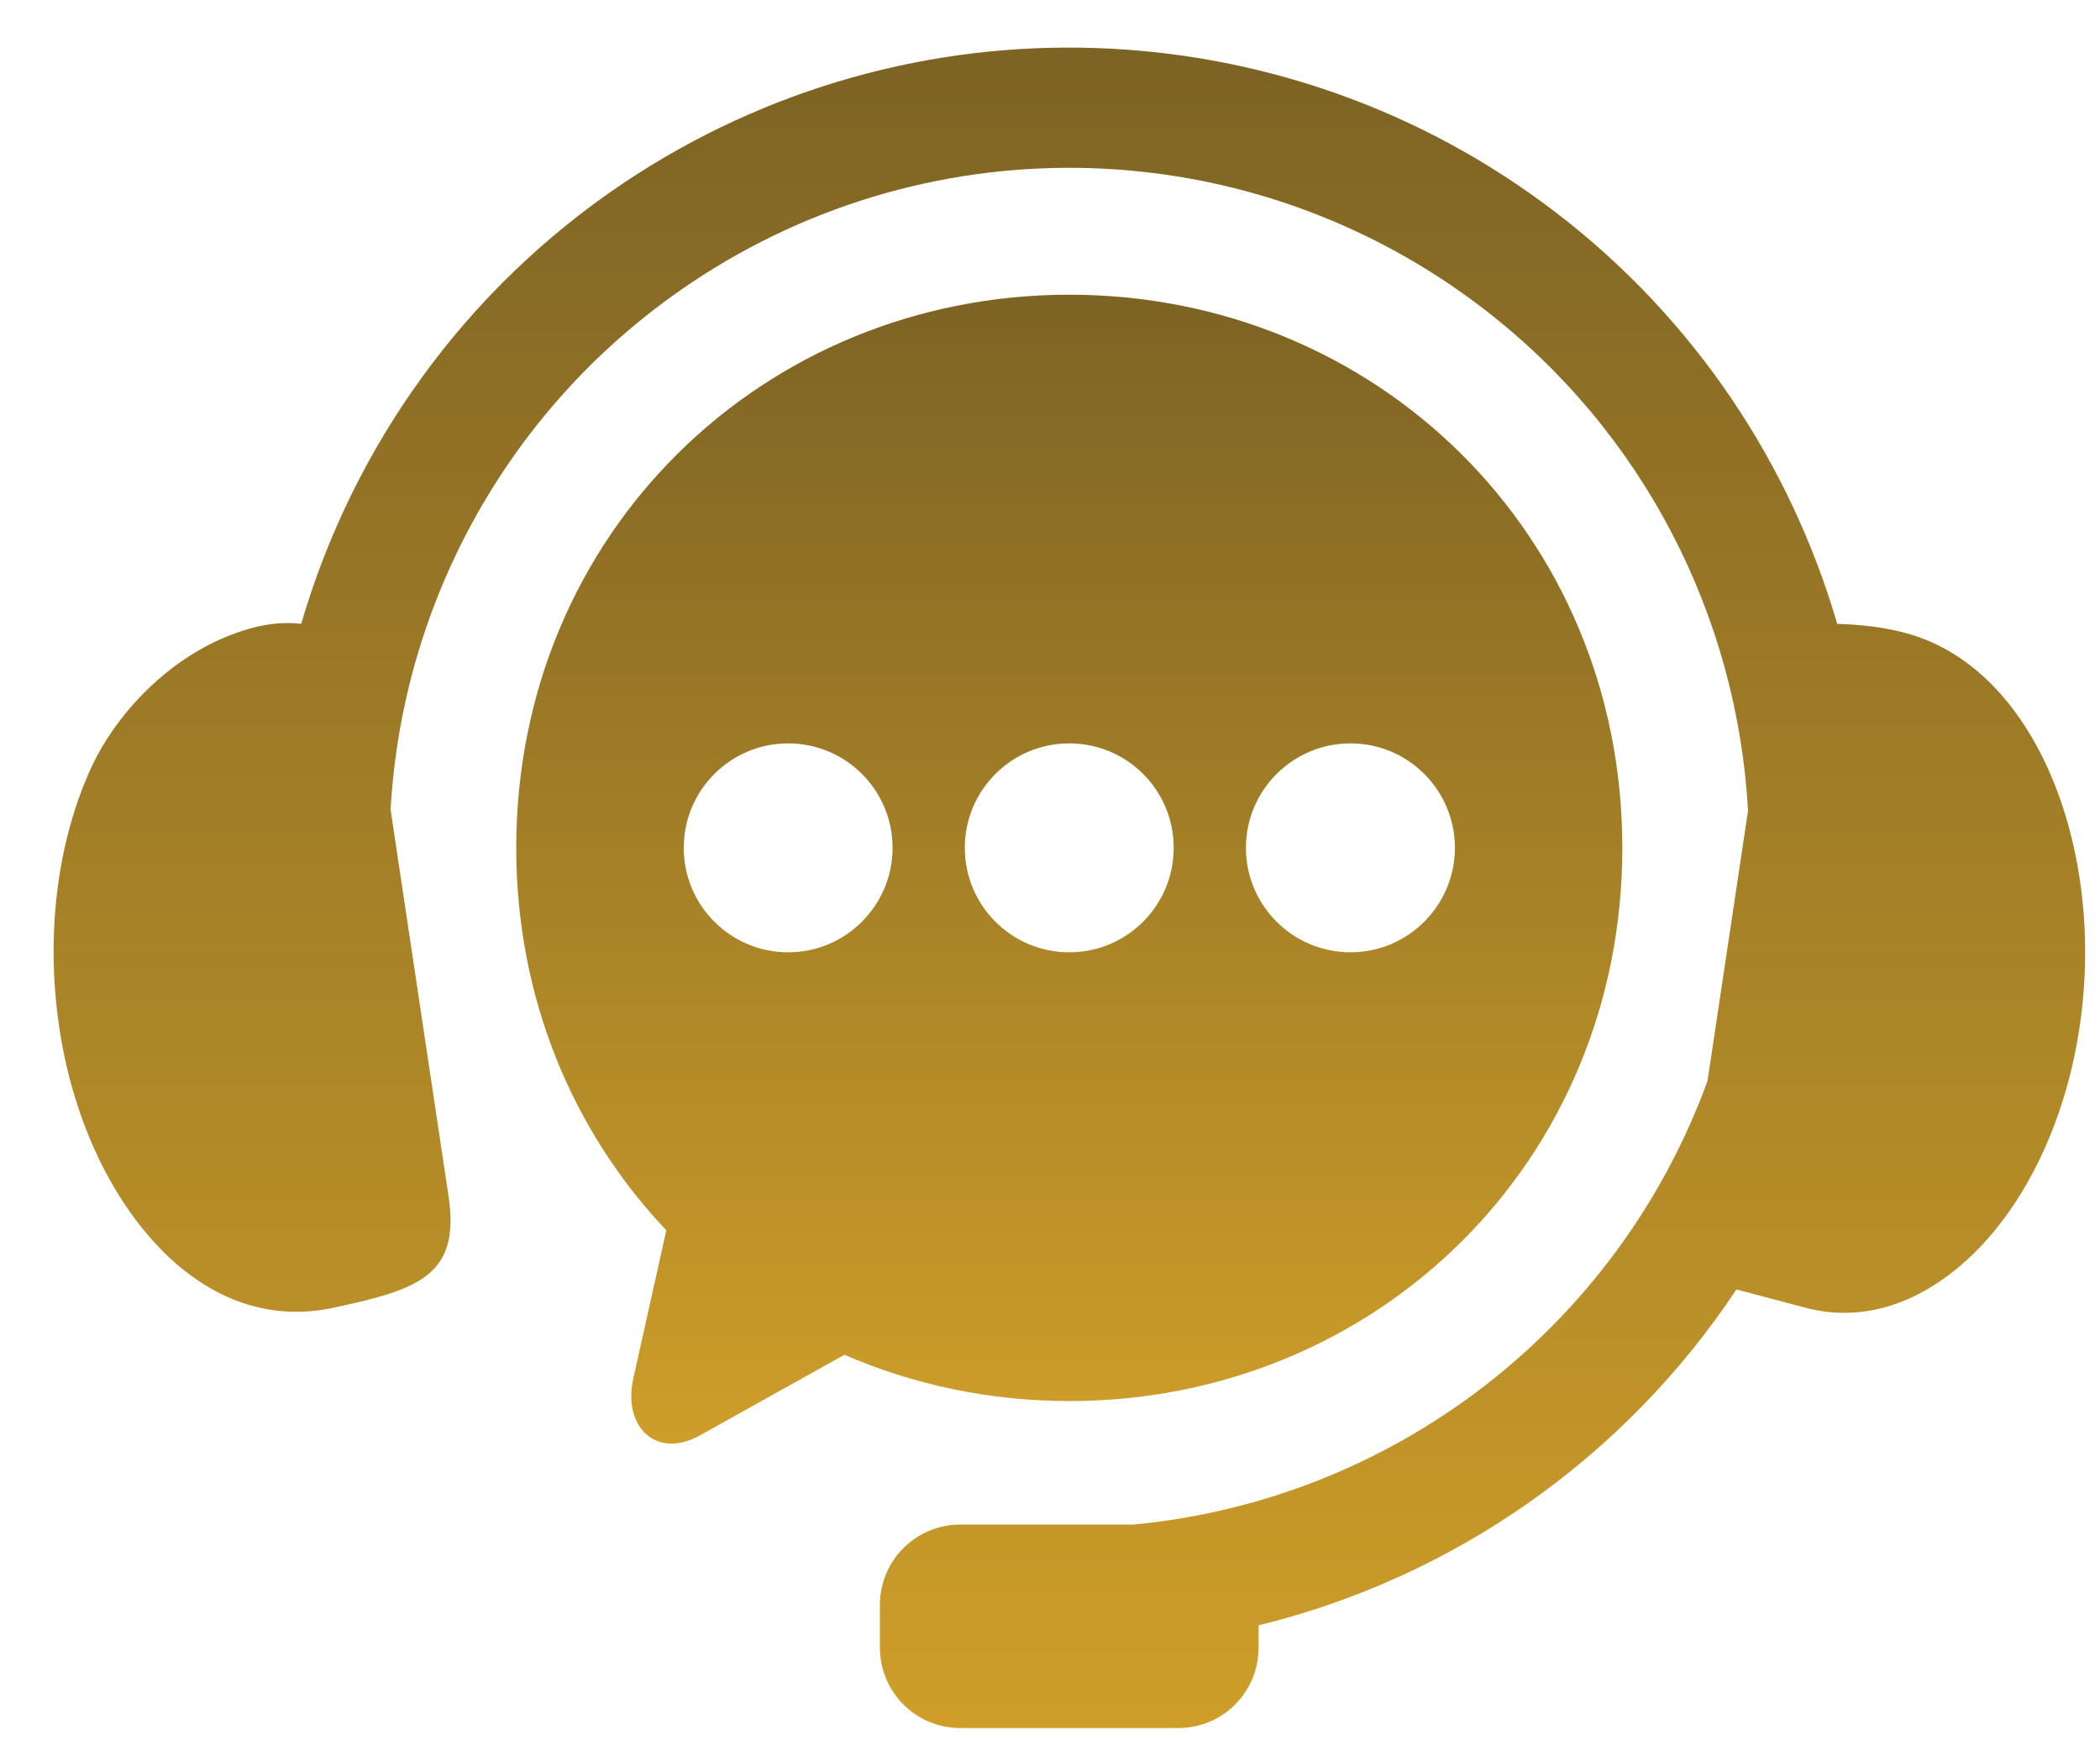
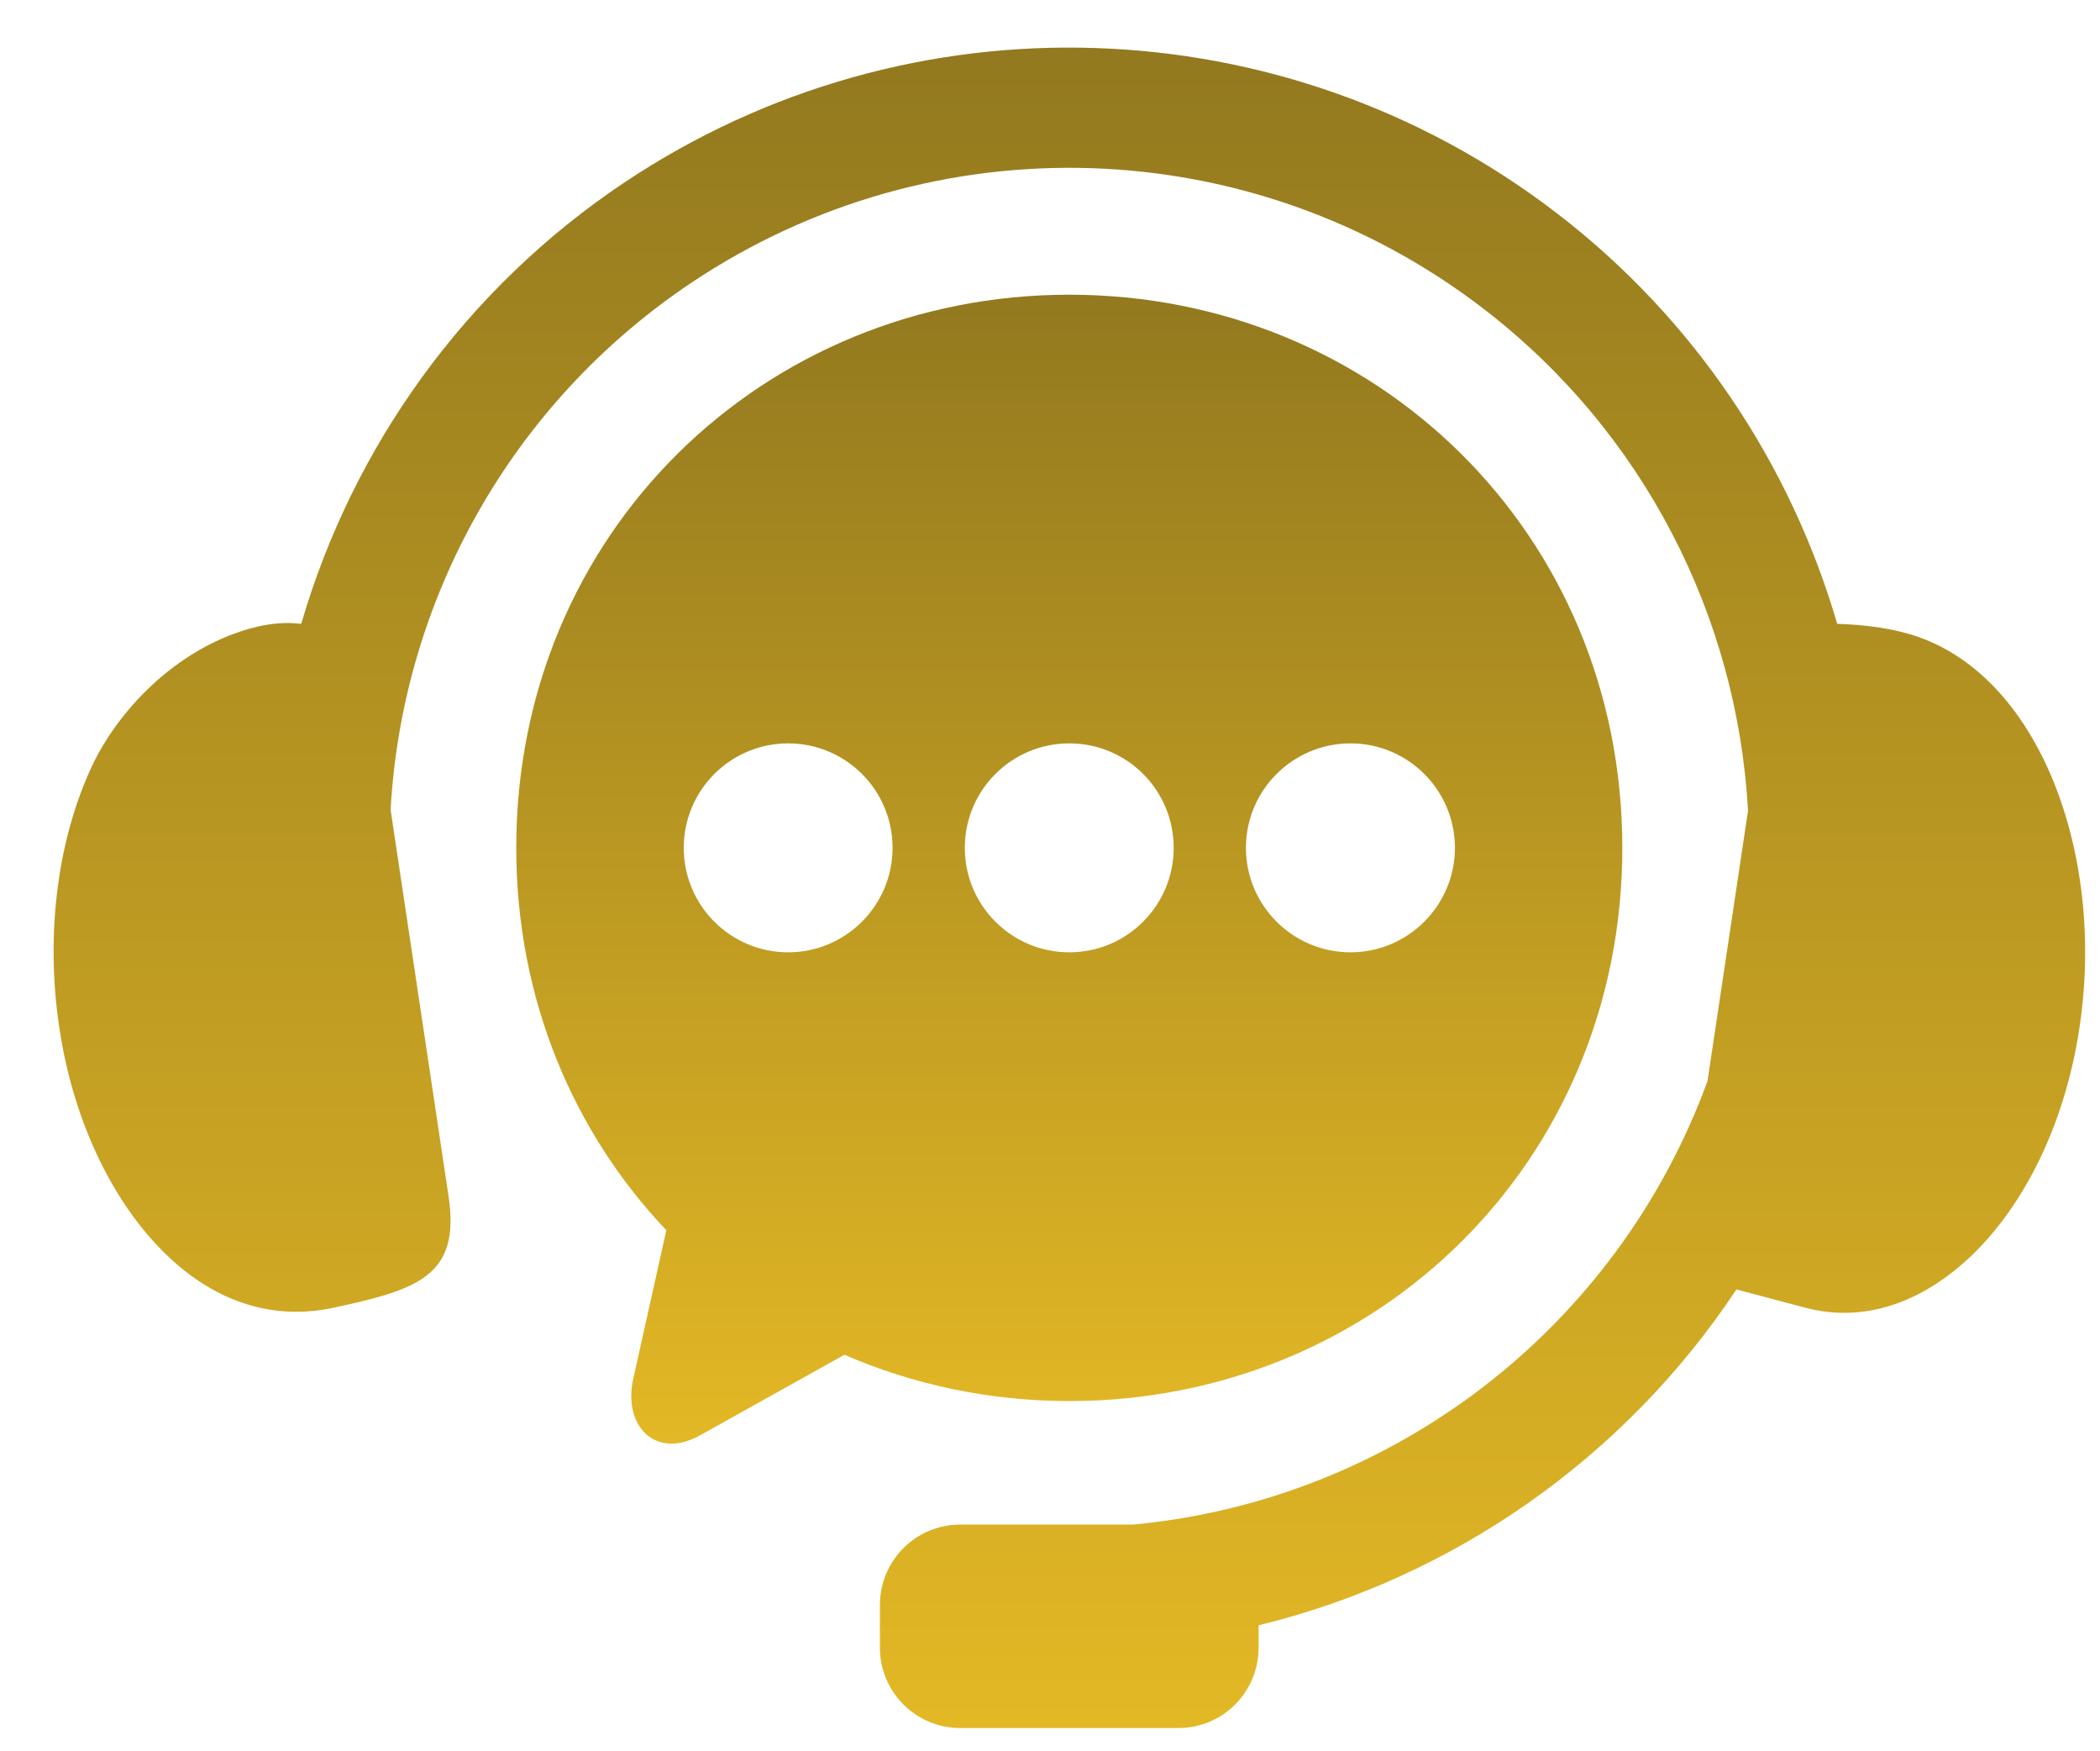
<svg xmlns="http://www.w3.org/2000/svg" width="30" height="25" viewBox="0 0 30 25" fill="none">
  <defs>
    <linearGradient id="vp-gold" x1="0" y1="0" x2="0" y2="1">
-       <stop offset="0" stop-color="#7D6324" />
-       <stop offset="1" stop-color="#CE9E29" />
+       <stop offset="0" stop-color="#93791F" />
+       <stop offset="1" stop-color="#E3B825" />
    </linearGradient>
  </defs>
  <path fill-rule="evenodd" clip-rule="evenodd" d="M15.65 0.686C13.316 0.608 10.959 1.245 8.923 2.604C6.636 4.132 5.039 6.388 4.303 8.91C4.099 8.885 3.856 8.896 3.567 8.978C2.488 9.284 1.676 10.168 1.311 10.947C0.838 11.962 0.639 13.304 0.849 14.689C1.058 16.07 1.642 17.209 2.372 17.916C3.103 18.623 3.93 18.853 4.751 18.68C5.973 18.419 6.579 18.224 6.408 17.085L5.58 11.565C5.747 8.577 7.294 5.764 9.881 4.035C13.344 1.722 17.884 1.87 21.187 4.405C23.484 6.167 24.818 8.807 24.972 11.578L24.393 15.44C23.1 18.976 19.896 21.426 16.189 21.774H13.72C13.083 21.774 12.57 22.287 12.57 22.924V23.53C12.57 24.167 13.083 24.68 13.72 24.68H16.833C17.469 24.68 17.98 24.167 17.98 23.53V23.213C20.776 22.53 23.216 20.812 24.806 18.416L25.803 18.68C26.614 18.891 27.451 18.623 28.182 17.916C28.912 17.209 29.495 16.071 29.705 14.69C29.916 13.304 29.71 11.964 29.243 10.947C28.773 9.93 28.074 9.284 27.266 9.053C26.928 8.955 26.561 8.92 26.246 8.91C25.58 6.629 24.21 4.555 22.235 3.041C20.294 1.551 17.984 0.763 15.65 0.686Z" fill="url(#vp-gold)" />
  <path fill-rule="evenodd" clip-rule="evenodd" d="M19.293 10.617C20.116 10.617 20.783 11.284 20.785 12.109C20.783 12.932 20.116 13.601 19.293 13.601C18.468 13.601 17.799 12.932 17.799 12.109C17.799 11.285 18.468 10.617 19.293 10.617ZM15.276 10.617C16.1 10.617 16.767 11.284 16.767 12.109C16.767 12.932 16.1 13.601 15.276 13.601C14.45 13.601 13.783 12.932 13.783 12.109C13.783 11.285 14.45 10.617 15.276 10.617ZM11.26 10.617C12.082 10.617 12.751 11.284 12.751 12.109C12.751 12.932 12.082 13.601 11.26 13.601C10.435 13.601 9.768 12.932 9.768 12.109C9.768 11.285 10.435 10.617 11.26 10.617ZM15.276 4.209C10.901 4.209 7.375 7.619 7.375 12.109C7.375 14.266 8.191 16.172 9.519 17.571L9.048 19.684C8.892 20.38 9.375 20.848 10 20.5L12.063 19.349C13.044 19.774 14.129 20.01 15.276 20.01C19.652 20.01 23.176 16.602 23.176 12.109C23.176 7.619 19.652 4.209 15.276 4.209Z" fill="url(#vp-gold)" />
</svg>
